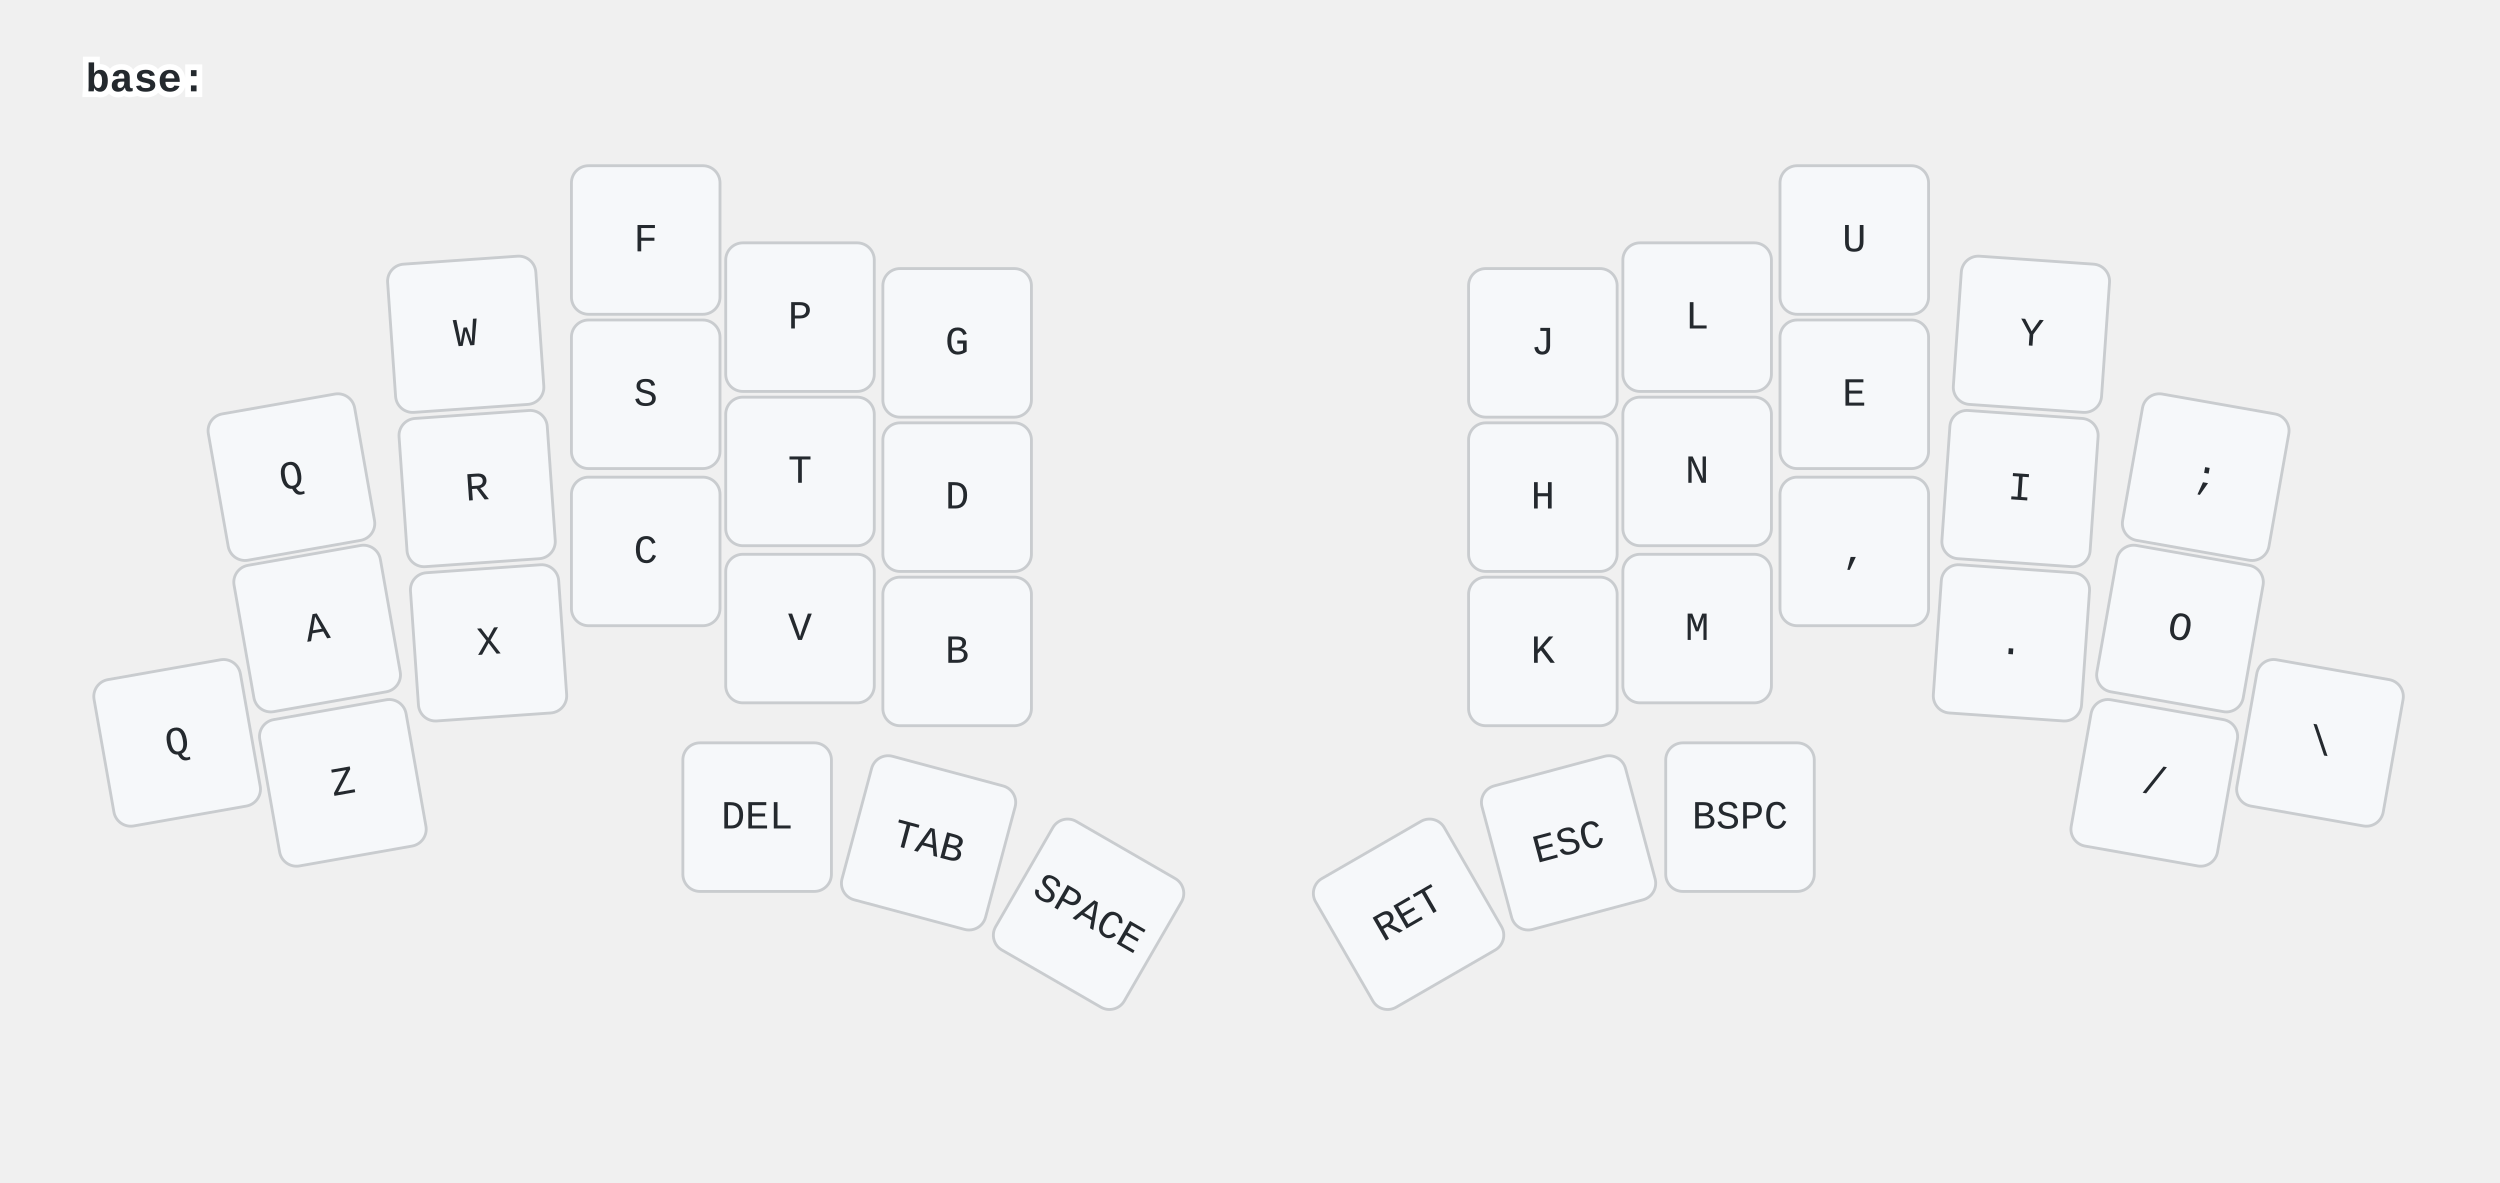
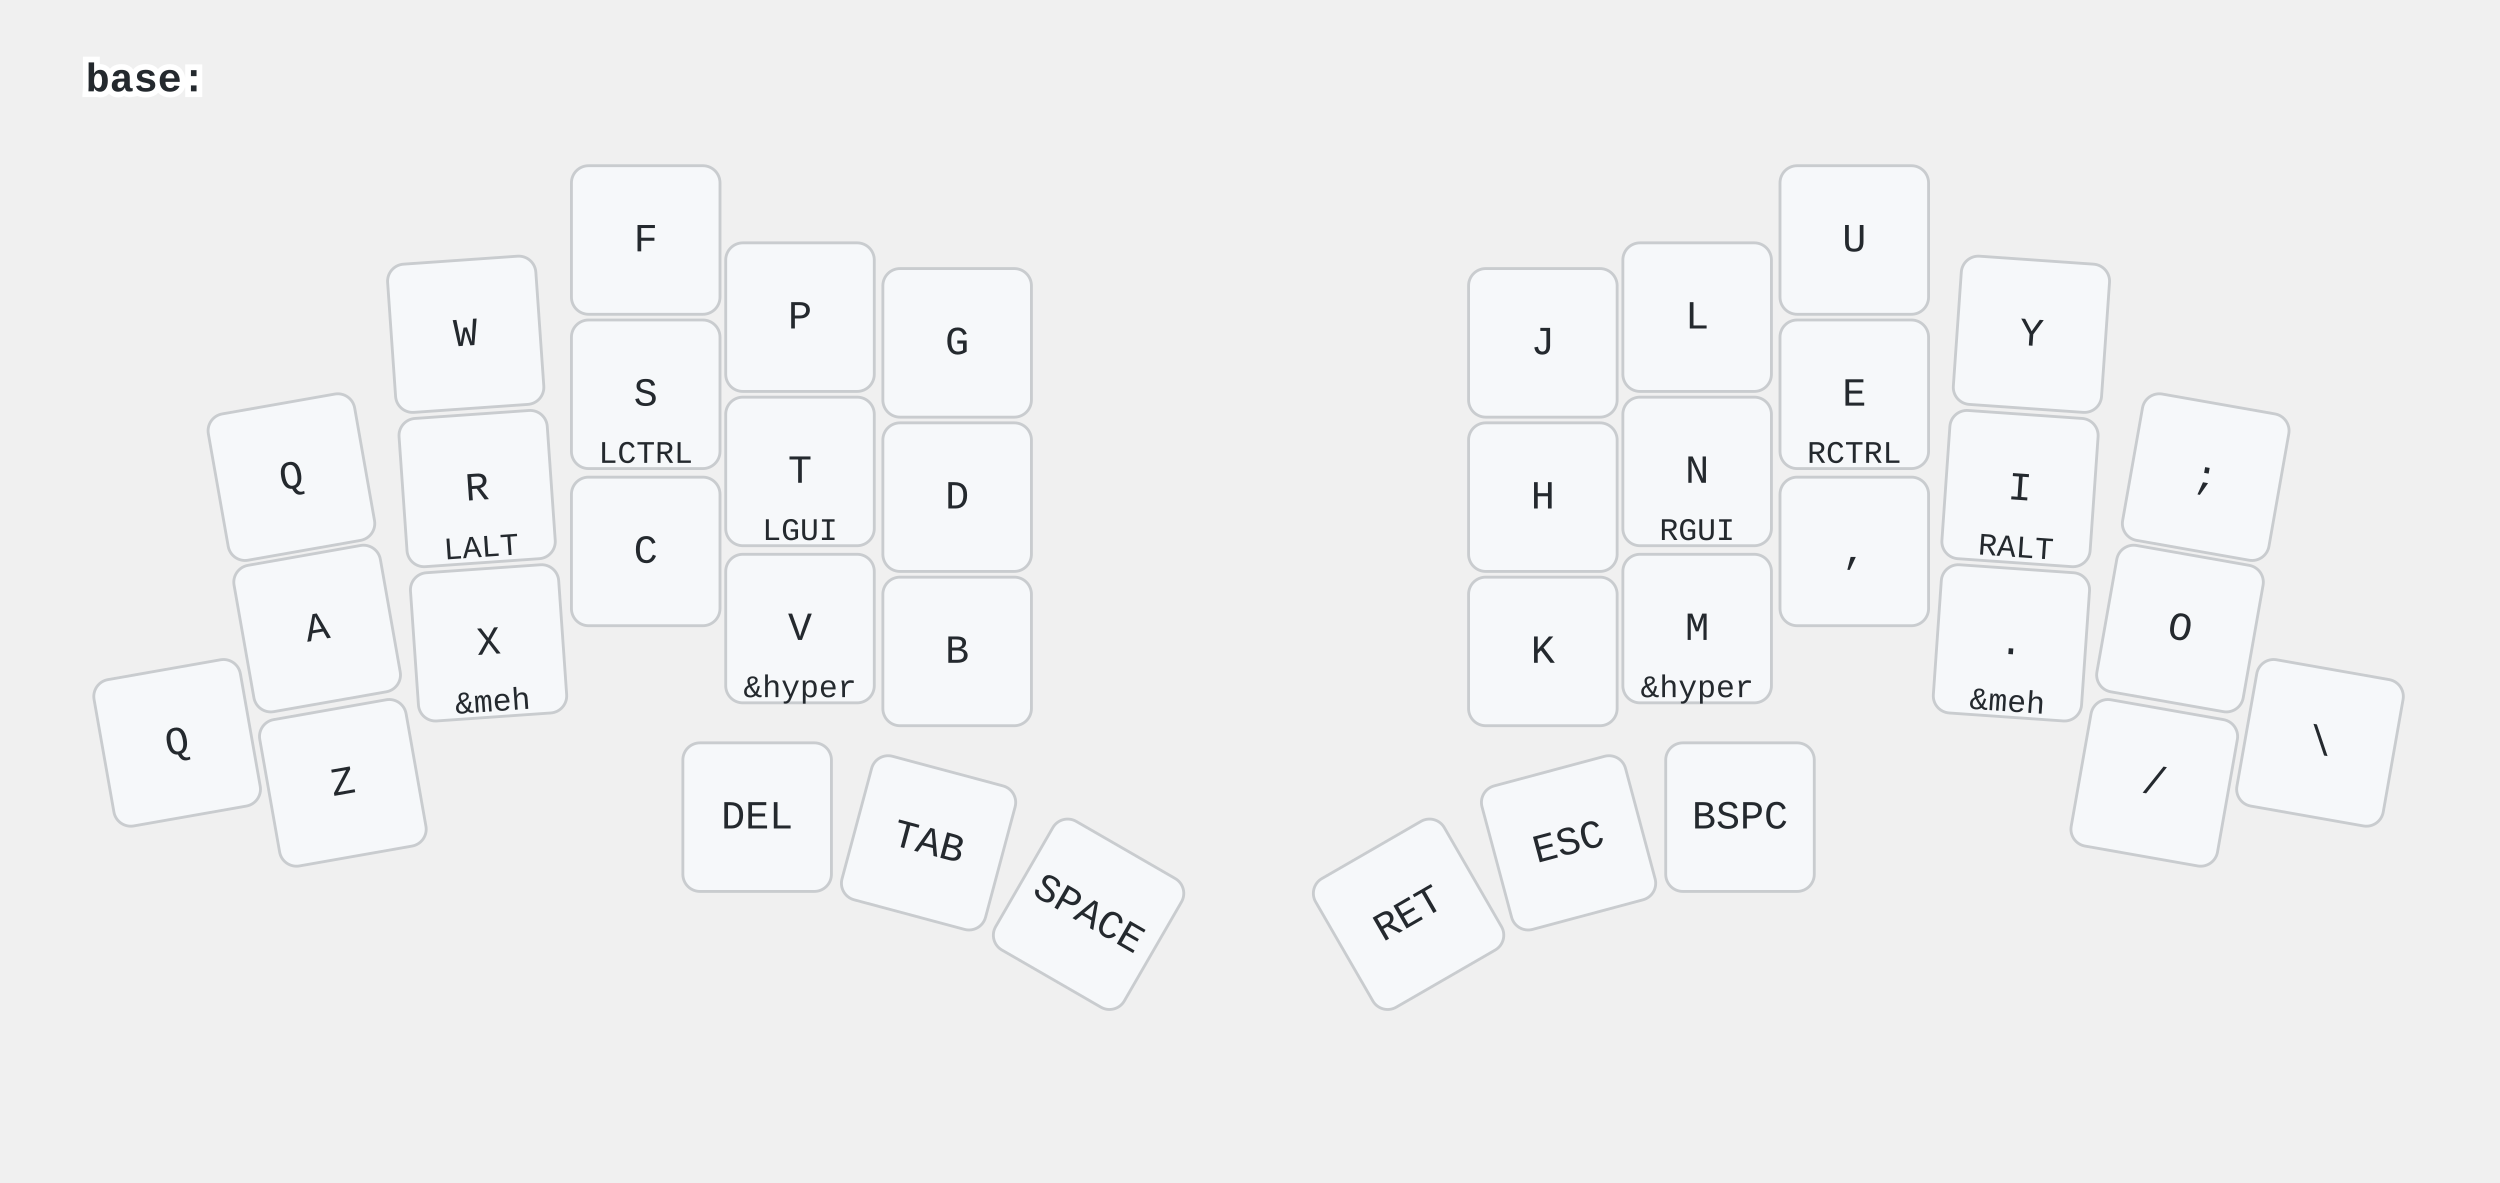
<svg xmlns="http://www.w3.org/2000/svg" width="875" height="414" viewBox="0 0 875 414" class="keymap">
  <style>/* inherit to force styles through use tags */
svg path {
    fill: inherit;
}

/* font and background color specifications */
svg.keymap {
    font-family: SFMono-Regular,Consolas,Liberation Mono,Menlo,monospace;
    font-size: 14px;
    font-kerning: normal;
    text-rendering: optimizeLegibility;
    fill: #24292e;
}

/* default key styling */
rect.key {
    fill: #f6f8fa;
}

rect.key, rect.combo {
    stroke: #c9cccf;
    stroke-width: 1;
}

/* default key side styling, only used is draw_key_sides is set */
rect.side {
    filter: brightness(90%);
}

/* color accent for combo boxes */
rect.combo, rect.combo-separate {
    fill: #cdf;
}

/* color accent for held keys */
rect.held, rect.combo.held {
    fill: #fdd;
}

/* color accent for ghost (optional) keys */
rect.ghost, rect.combo.ghost {
    stroke-dasharray: 4, 4;
    stroke-width: 2;
}

text {
    text-anchor: middle;
    dominant-baseline: middle;
}

/* styling for layer labels */
text.label {
    font-weight: bold;
    text-anchor: start;
    stroke: white;
    stroke-width: 4;
    paint-order: stroke;
}

/* styling for optional footer */
text.footer {
    text-anchor: end;
    dominant-baseline: auto;
    stroke: white;
    stroke-width: 4;
    paint-order: stroke;
}

/* styling for combo tap, and key non-tap label text */
text.combo, text.hold, text.shifted, text.left, text.right, text.tl, text.tr, text.bl, text.br {
    font-size: 11px;
}

text.hold, text.bl, text.br {
    text-anchor: middle;
    dominant-baseline: auto;
}

text.shifted, text.tl, text.tr {
    text-anchor: middle;
    dominant-baseline: hanging;
}

text.left, text.tl, text.bl {
    text-anchor: start;
}

text.right, text.tr, text.br {
    text-anchor: end;
}

text.layer-activator {
    text-decoration: underline;
}

/* styling for hold/shifted label text in combo box */
text.combo.hold, text.combo.shifted, text.combo.left, text.combo.right {
    font-size: 8px;
}

/* lighter symbol for transparent keys */
text.trans {
    fill: #7b7e81;
}

/* styling for combo dendrons */
path.combo {
    stroke-width: 1;
    stroke: gray;
    fill: none;
}

/* Start Tabler Icons Cleanup */
/* cannot use height/width with glyphs */
.icon-tabler &gt; path {
    fill: inherit;
    stroke: inherit;
    stroke-width: 2;
}
/* hide tabler's default box */
.icon-tabler &gt; path[stroke="none"][fill="none"] {
    visibility: hidden;
}
/* End Tabler Icons Cleanup */
</style>
  <g transform="translate(30, 0)" class="layer-base">
    <text x="0" y="28" class="label" id="base">base:</text>
    <g transform="translate(0, 56)">
      <g transform="translate(72, 111) rotate(-10.0)" class="key keypos-0">
        <rect rx="6" ry="6" x="-26" y="-26" width="52" height="52" class="key" />
        <text x="0" y="0" class="key tap">Q</text>
      </g>
      <g transform="translate(133, 61) rotate(-4.0)" class="key keypos-1">
        <rect rx="6" ry="6" x="-26" y="-26" width="52" height="52" class="key" />
        <text x="0" y="0" class="key tap">W</text>
      </g>
      <g transform="translate(196, 28)" class="key keypos-2">
        <rect rx="6" ry="6" x="-26" y="-26" width="52" height="52" class="key" />
        <text x="0" y="0" class="key tap">F</text>
      </g>
      <g transform="translate(250, 55)" class="key keypos-3">
        <rect rx="6" ry="6" x="-26" y="-26" width="52" height="52" class="key" />
        <text x="0" y="0" class="key tap">P</text>
      </g>
      <g transform="translate(305, 64)" class="key keypos-4">
        <rect rx="6" ry="6" x="-26" y="-26" width="52" height="52" class="key" />
        <text x="0" y="0" class="key tap">G</text>
      </g>
      <g transform="translate(510, 64)" class="key keypos-5">
        <rect rx="6" ry="6" x="-26" y="-26" width="52" height="52" class="key" />
        <text x="0" y="0" class="key tap">J</text>
      </g>
      <g transform="translate(564, 55)" class="key keypos-6">
        <rect rx="6" ry="6" x="-26" y="-26" width="52" height="52" class="key" />
        <text x="0" y="0" class="key tap">L</text>
      </g>
      <g transform="translate(619, 28)" class="key keypos-7">
        <rect rx="6" ry="6" x="-26" y="-26" width="52" height="52" class="key" />
        <text x="0" y="0" class="key tap">U</text>
      </g>
      <g transform="translate(681, 61) rotate(4.0)" class="key keypos-8">
        <rect rx="6" ry="6" x="-26" y="-26" width="52" height="52" class="key" />
        <text x="0" y="0" class="key tap">Y</text>
      </g>
      <g transform="translate(742, 111) rotate(10.0)" class="key keypos-9">
        <rect rx="6" ry="6" x="-26" y="-26" width="52" height="52" class="key" />
        <text x="0" y="0" class="key tap">;</text>
      </g>
      <g transform="translate(81, 164) rotate(-10.0)" class="key keypos-10">
        <rect rx="6" ry="6" x="-26" y="-26" width="52" height="52" class="key" />
        <text x="0" y="0" class="key tap">A</text>
      </g>
      <g transform="translate(137, 115) rotate(-4.0)" class="key keypos-11">
        <rect rx="6" ry="6" x="-26" y="-26" width="52" height="52" class="key" />
        <text x="0" y="0" class="key tap">R</text>
+         <text x="0" y="24" class="key hold">LALT</text>
      </g>
      <g transform="translate(196, 82)" class="key keypos-12">
        <rect rx="6" ry="6" x="-26" y="-26" width="52" height="52" class="key" />
        <text x="0" y="0" class="key tap">S</text>
+         <text x="0" y="24" class="key hold">LCTRL</text>
      </g>
      <g transform="translate(250, 109)" class="key keypos-13">
        <rect rx="6" ry="6" x="-26" y="-26" width="52" height="52" class="key" />
        <text x="0" y="0" class="key tap">T</text>
+         <text x="0" y="24" class="key hold">LGUI</text>
      </g>
      <g transform="translate(305, 118)" class="key keypos-14">
        <rect rx="6" ry="6" x="-26" y="-26" width="52" height="52" class="key" />
        <text x="0" y="0" class="key tap">D</text>
      </g>
      <g transform="translate(510, 118)" class="key keypos-15">
        <rect rx="6" ry="6" x="-26" y="-26" width="52" height="52" class="key" />
        <text x="0" y="0" class="key tap">H</text>
      </g>
      <g transform="translate(564, 109)" class="key keypos-16">
        <rect rx="6" ry="6" x="-26" y="-26" width="52" height="52" class="key" />
        <text x="0" y="0" class="key tap">N</text>
+         <text x="0" y="24" class="key hold">RGUI</text>
      </g>
      <g transform="translate(619, 82)" class="key keypos-17">
        <rect rx="6" ry="6" x="-26" y="-26" width="52" height="52" class="key" />
        <text x="0" y="0" class="key tap">E</text>
+         <text x="0" y="24" class="key hold">RCTRL</text>
      </g>
      <g transform="translate(677, 115) rotate(4.0)" class="key keypos-18">
        <rect rx="6" ry="6" x="-26" y="-26" width="52" height="52" class="key" />
        <text x="0" y="0" class="key tap">I</text>
+         <text x="0" y="24" class="key hold">RALT</text>
      </g>
      <g transform="translate(733, 164) rotate(10.0)" class="key keypos-19">
        <rect rx="6" ry="6" x="-26" y="-26" width="52" height="52" class="key" />
        <text x="0" y="0" class="key tap">O</text>
      </g>
      <g transform="translate(32, 204) rotate(-10.0)" class="key keypos-20">
        <rect rx="6" ry="6" x="-26" y="-26" width="52" height="52" class="key" />
        <text x="0" y="0" class="key tap">Q</text>
      </g>
      <g transform="translate(90, 218) rotate(-10.0)" class="key keypos-21">
        <rect rx="6" ry="6" x="-26" y="-26" width="52" height="52" class="key" />
        <text x="0" y="0" class="key tap">Z</text>
      </g>
      <g transform="translate(141, 169) rotate(-4.0)" class="key keypos-22">
        <rect rx="6" ry="6" x="-26" y="-26" width="52" height="52" class="key" />
        <text x="0" y="0" class="key tap">X</text>
+         <text x="0" y="24" class="key hold">&amp;meh</text>
      </g>
      <g transform="translate(196, 137)" class="key keypos-23">
        <rect rx="6" ry="6" x="-26" y="-26" width="52" height="52" class="key" />
        <text x="0" y="0" class="key tap">C</text>
      </g>
      <g transform="translate(250, 164)" class="key keypos-24">
        <rect rx="6" ry="6" x="-26" y="-26" width="52" height="52" class="key" />
        <text x="0" y="0" class="key tap">V</text>
+         <text x="0" y="24" class="key hold">&amp;hyper</text>
      </g>
      <g transform="translate(305, 172)" class="key keypos-25">
        <rect rx="6" ry="6" x="-26" y="-26" width="52" height="52" class="key" />
        <text x="0" y="0" class="key tap">B</text>
      </g>
      <g transform="translate(510, 172)" class="key keypos-26">
        <rect rx="6" ry="6" x="-26" y="-26" width="52" height="52" class="key" />
        <text x="0" y="0" class="key tap">K</text>
      </g>
      <g transform="translate(564, 164)" class="key keypos-27">
        <rect rx="6" ry="6" x="-26" y="-26" width="52" height="52" class="key" />
        <text x="0" y="0" class="key tap">M</text>
+         <text x="0" y="24" class="key hold">&amp;hyper</text>
      </g>
      <g transform="translate(619, 137)" class="key keypos-28">
        <rect rx="6" ry="6" x="-26" y="-26" width="52" height="52" class="key" />
        <text x="0" y="0" class="key tap">,</text>
      </g>
      <g transform="translate(674, 169) rotate(4.0)" class="key keypos-29">
        <rect rx="6" ry="6" x="-26" y="-26" width="52" height="52" class="key" />
        <text x="0" y="0" class="key tap">.</text>
+         <text x="0" y="24" class="key hold">&amp;meh</text>
      </g>
      <g transform="translate(724, 218) rotate(10.0)" class="key keypos-30">
        <rect rx="6" ry="6" x="-26" y="-26" width="52" height="52" class="key" />
        <text x="0" y="0" class="key tap">/</text>
      </g>
      <g transform="translate(782, 204) rotate(10.0)" class="key keypos-31">
        <rect rx="6" ry="6" x="-26" y="-26" width="52" height="52" class="key" />
        <text x="0" y="0" class="key tap">\</text>
      </g>
      <g transform="translate(235, 230)" class="key keypos-32">
        <rect rx="6" ry="6" x="-26" y="-26" width="52" height="52" class="key" />
        <text x="0" y="0" class="key tap">DEL</text>
      </g>
      <g transform="translate(295, 239) rotate(15.0)" class="key keypos-33">
        <rect rx="6" ry="6" x="-26" y="-26" width="52" height="52" class="key" />
        <text x="0" y="0" class="key tap">TAB</text>
      </g>
      <g transform="translate(351, 264) rotate(30.0)" class="key keypos-34">
        <rect rx="6" ry="6" x="-26" y="-26" width="52" height="52" class="key" />
        <text x="0" y="0" class="key tap">SPACE</text>
      </g>
      <g transform="translate(463, 264) rotate(-30.0)" class="key keypos-35">
        <rect rx="6" ry="6" x="-26" y="-26" width="52" height="52" class="key" />
        <text x="0" y="0" class="key tap">RET</text>
      </g>
      <g transform="translate(519, 239) rotate(-15.0)" class="key keypos-36">
        <rect rx="6" ry="6" x="-26" y="-26" width="52" height="52" class="key" />
        <text x="0" y="0" class="key tap">ESC</text>
      </g>
      <g transform="translate(579, 230)" class="key keypos-37">
        <rect rx="6" ry="6" x="-26" y="-26" width="52" height="52" class="key" />
        <text x="0" y="0" class="key tap">BSPC</text>
      </g>
    </g>
  </g>
</svg>
